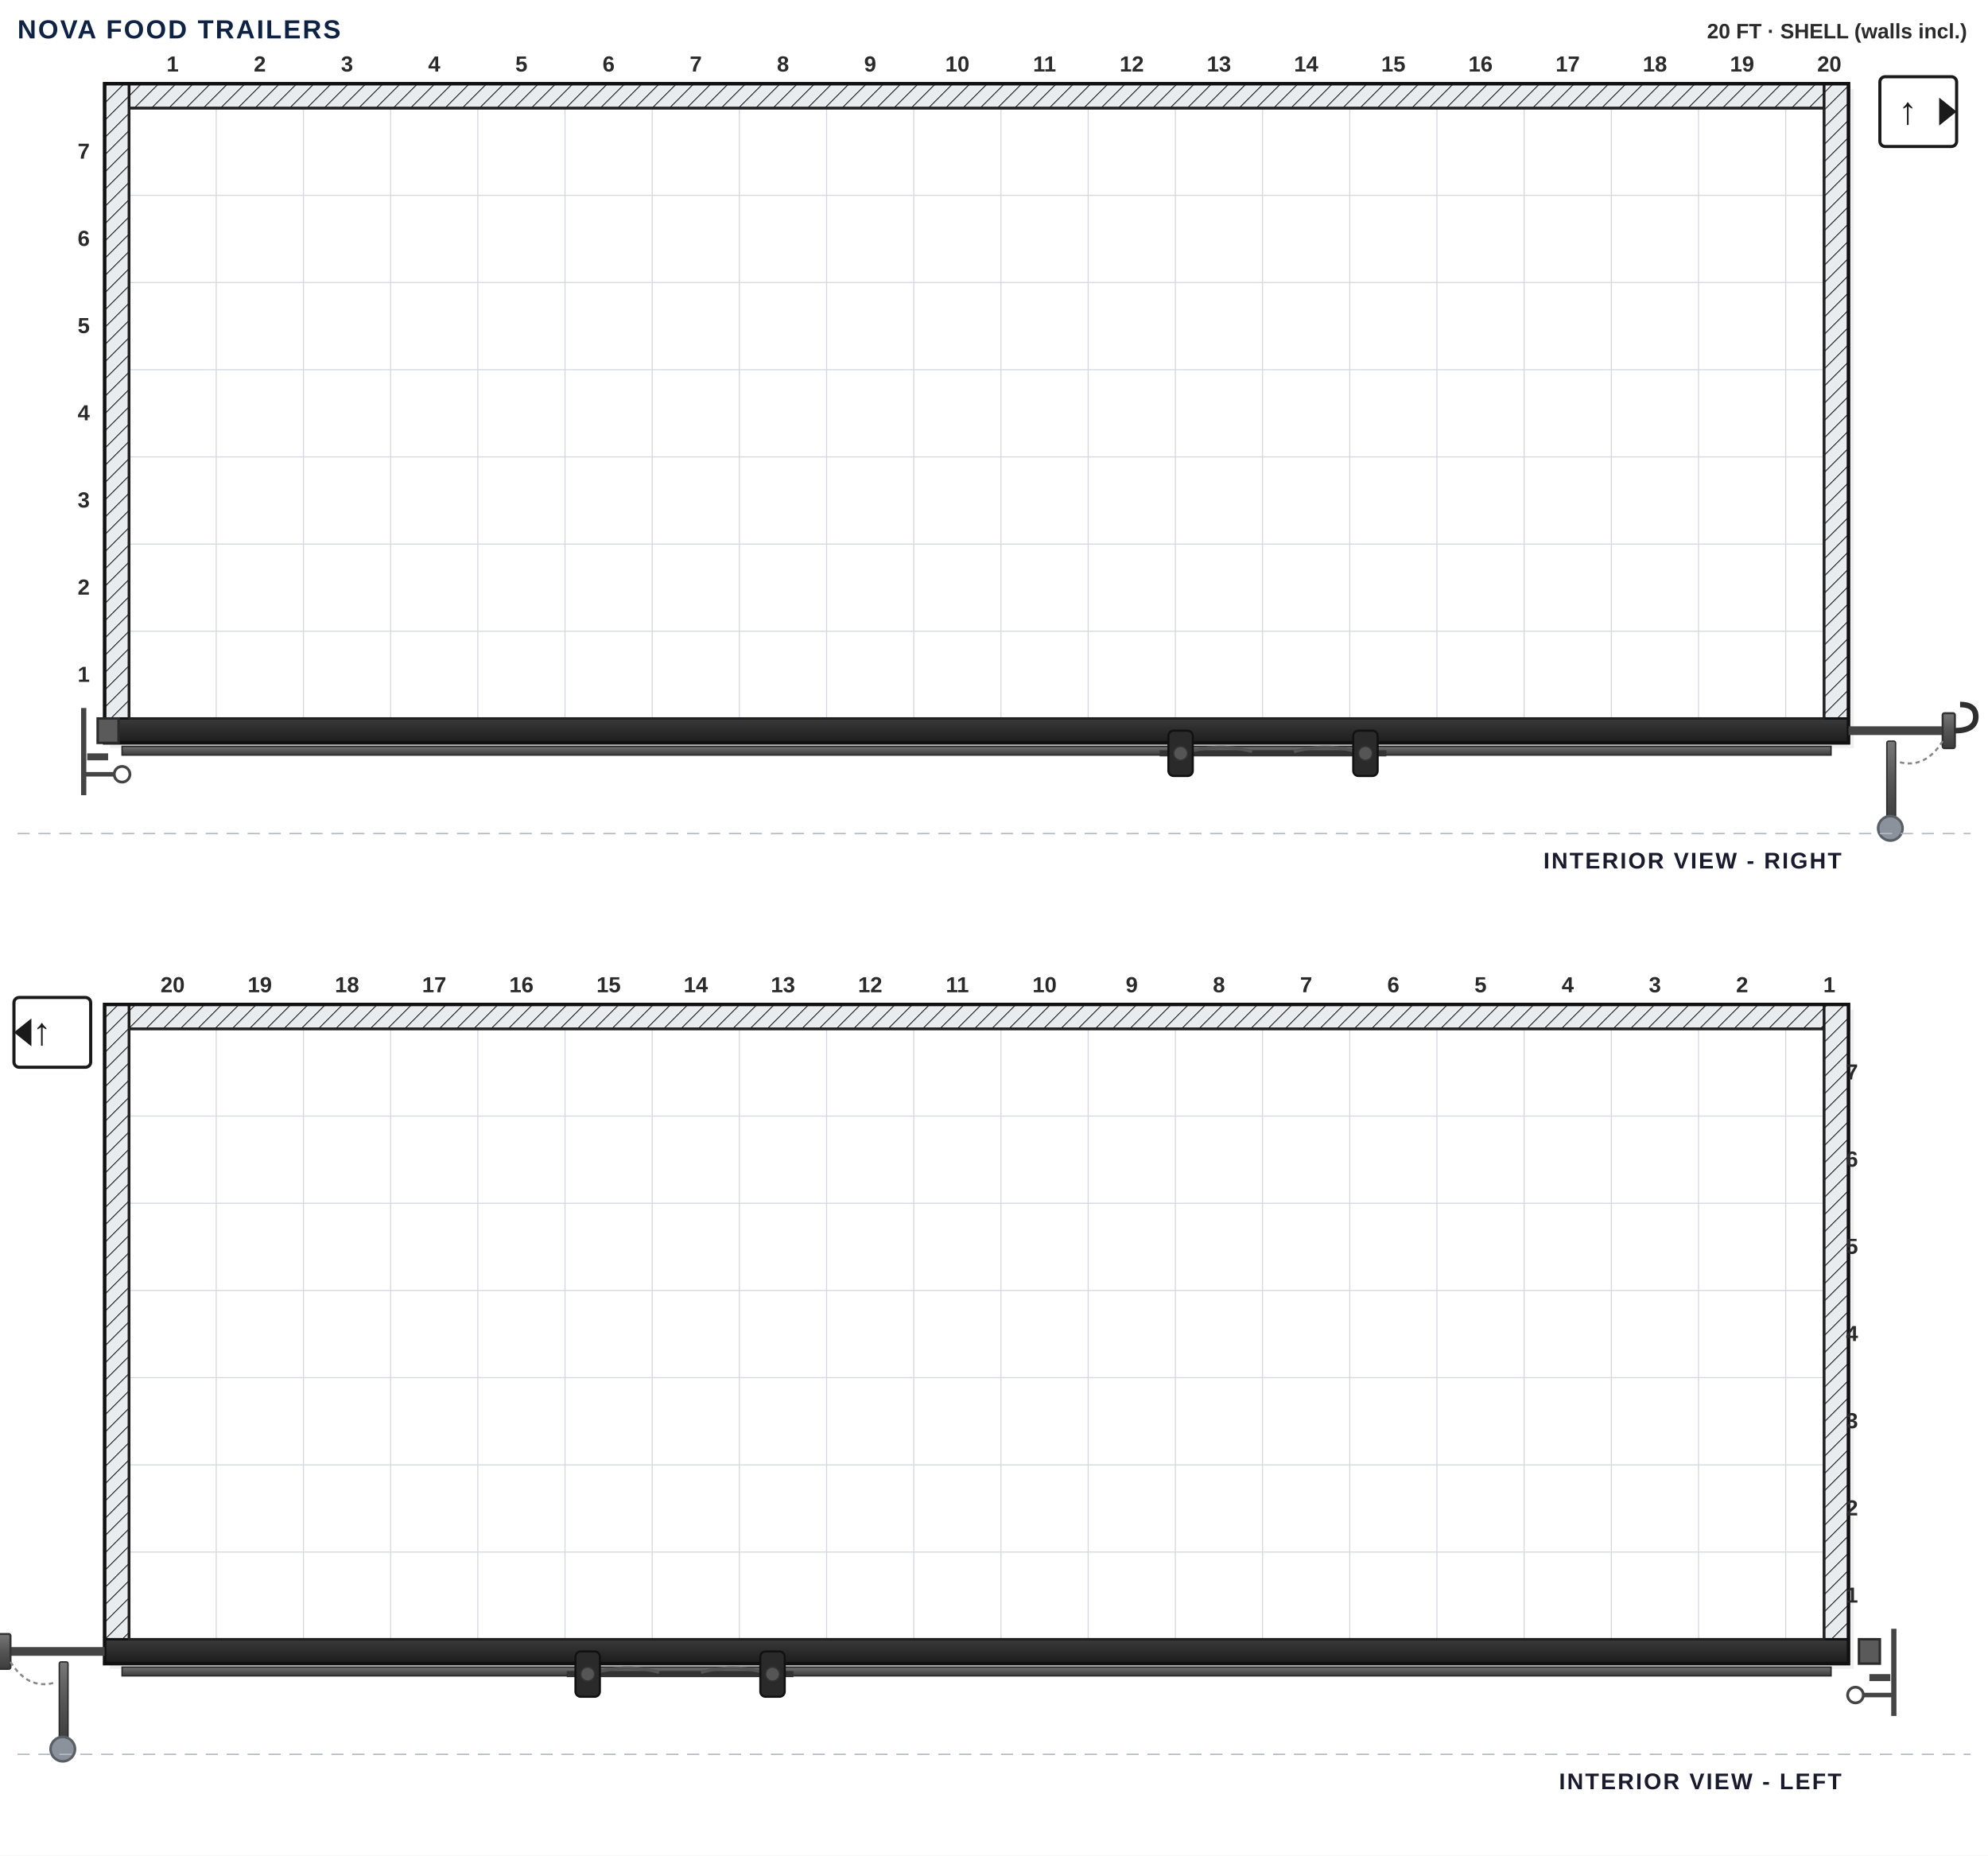
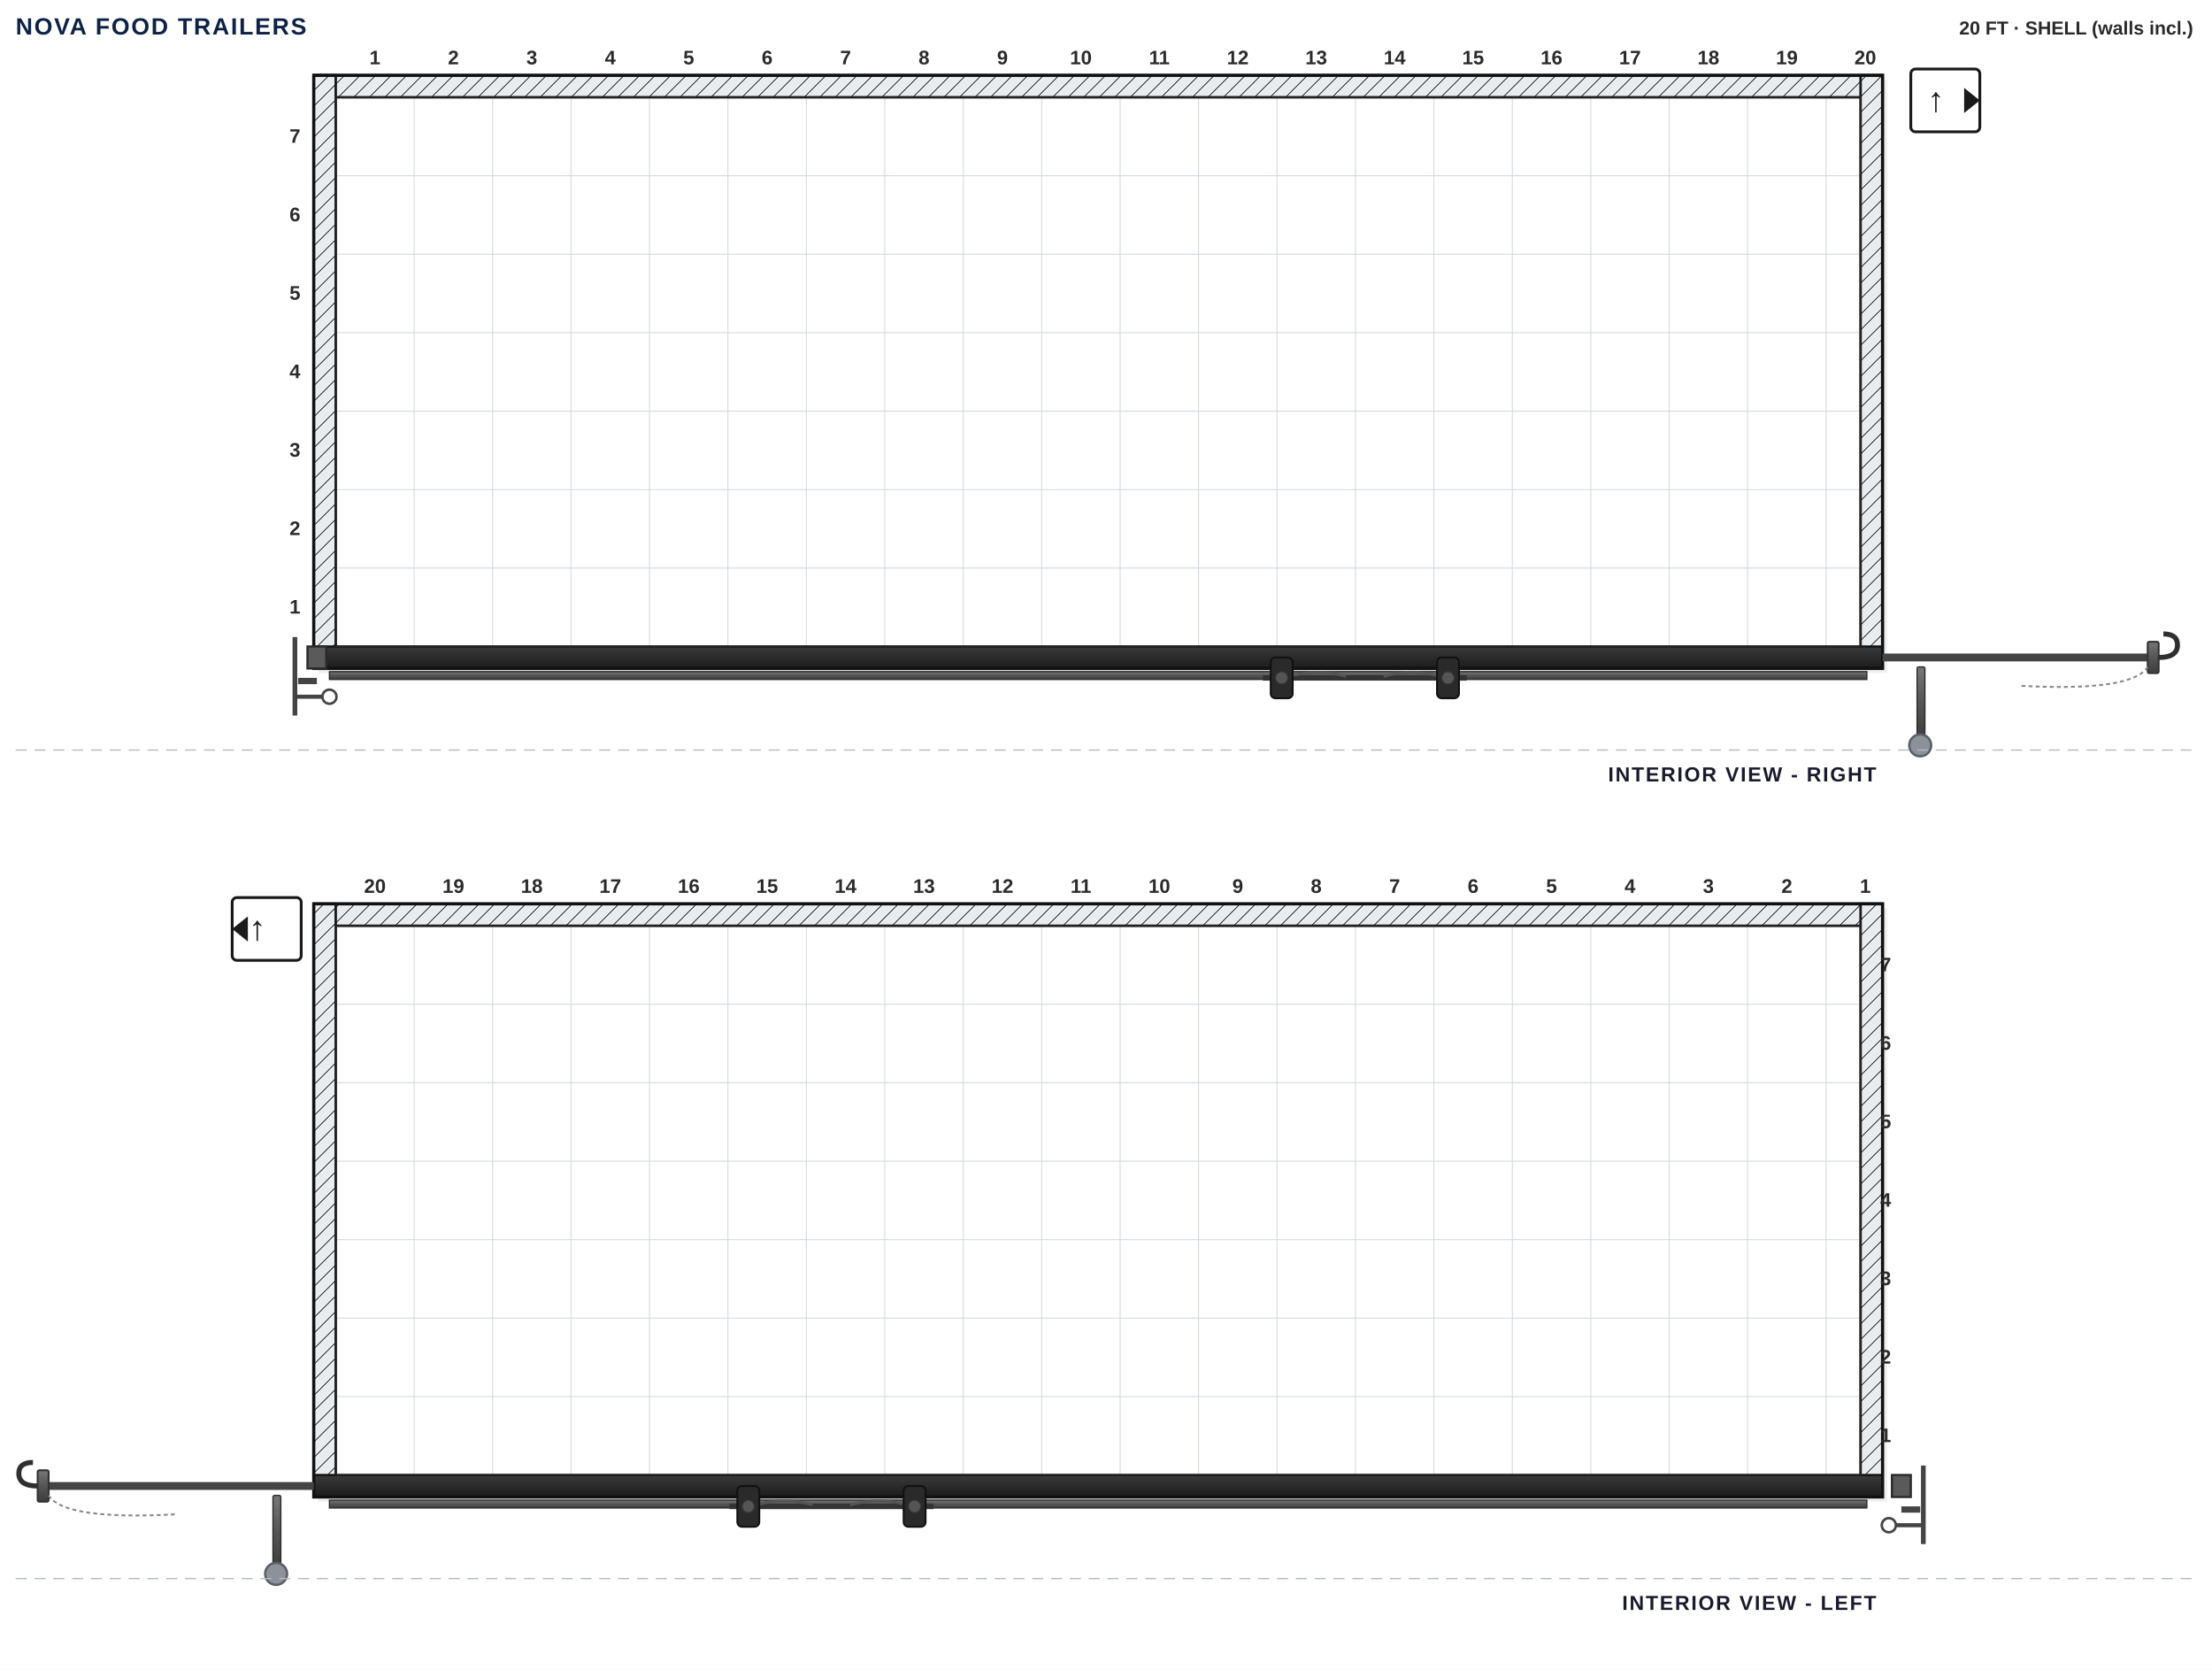
- <svg xmlns="http://www.w3.org/2000/svg" viewBox="0 0 1140 1064" width="1140" height="1064" font-family="Arial, Helvetica, sans-serif">
+ <svg xmlns="http://www.w3.org/2000/svg" viewBox="0 0 1410 1064" width="1410" height="1064" font-family="Arial, Helvetica, sans-serif">
  <defs>
    <pattern id="wall" width="7" height="7" patternUnits="userSpaceOnUse" patternTransform="rotate(45)">
      <rect width="7" height="7" fill="#e9ecef" />
      <line x1="0" y1="0" x2="0" y2="7" stroke="#2b2b2b" stroke-width="1.1" />
    </pattern>
    <linearGradient id="floor" x1="0" y1="0" x2="0" y2="1">
      <stop offset="0%" stop-color="#3a3a3a" />
      <stop offset="100%" stop-color="#1c1c1c" />
    </linearGradient>
    <linearGradient id="metal" x1="0" y1="0" x2="0" y2="1">
      <stop offset="0%" stop-color="#777" />
      <stop offset="50%" stop-color="#555" />
      <stop offset="100%" stop-color="#3d3d3d" />
    </linearGradient>
  </defs>
-   <rect width="1140" height="1064" fill="#ffffff" />
-   <rect x="63" y="51" width="1000" height="378" fill="#000" opacity="0.06" />
-   <rect x="74" y="62" width="972" height="350" fill="#ffffff" />
+   <rect width="1410" height="1064" fill="#ffffff" />
+   <rect x="203" y="51" width="1000" height="378" fill="#000" opacity="0.06" />
+   <rect x="214" y="62" width="972" height="350" fill="#ffffff" />
  <g stroke="#d3d8df" stroke-width="0.6">
-     <line x1="124" y1="62" x2="124" y2="412" />
-     <line x1="174" y1="62" x2="174" y2="412" />
-     <line x1="224" y1="62" x2="224" y2="412" />
-     <line x1="274" y1="62" x2="274" y2="412" />
-     <line x1="324" y1="62" x2="324" y2="412" />
-     <line x1="374" y1="62" x2="374" y2="412" />
-     <line x1="424" y1="62" x2="424" y2="412" />
-     <line x1="474" y1="62" x2="474" y2="412" />
-     <line x1="524" y1="62" x2="524" y2="412" />
-     <line x1="574" y1="62" x2="574" y2="412" />
-     <line x1="624" y1="62" x2="624" y2="412" />
-     <line x1="674" y1="62" x2="674" y2="412" />
-     <line x1="724" y1="62" x2="724" y2="412" />
-     <line x1="774" y1="62" x2="774" y2="412" />
-     <line x1="824" y1="62" x2="824" y2="412" />
-     <line x1="874" y1="62" x2="874" y2="412" />
-     <line x1="924" y1="62" x2="924" y2="412" />
-     <line x1="974" y1="62" x2="974" y2="412" />
-     <line x1="1024" y1="62" x2="1024" y2="412" />
-     <line x1="74" y1="112" x2="1046" y2="112" />
-     <line x1="74" y1="162" x2="1046" y2="162" />
-     <line x1="74" y1="212" x2="1046" y2="212" />
-     <line x1="74" y1="262" x2="1046" y2="262" />
-     <line x1="74" y1="312" x2="1046" y2="312" />
-     <line x1="74" y1="362" x2="1046" y2="362" />
+     <line x1="264" y1="62" x2="264" y2="412" />
+     <line x1="314" y1="62" x2="314" y2="412" />
+     <line x1="364" y1="62" x2="364" y2="412" />
+     <line x1="414" y1="62" x2="414" y2="412" />
+     <line x1="464" y1="62" x2="464" y2="412" />
+     <line x1="514" y1="62" x2="514" y2="412" />
+     <line x1="564" y1="62" x2="564" y2="412" />
+     <line x1="614" y1="62" x2="614" y2="412" />
+     <line x1="664" y1="62" x2="664" y2="412" />
+     <line x1="714" y1="62" x2="714" y2="412" />
+     <line x1="764" y1="62" x2="764" y2="412" />
+     <line x1="814" y1="62" x2="814" y2="412" />
+     <line x1="864" y1="62" x2="864" y2="412" />
+     <line x1="914" y1="62" x2="914" y2="412" />
+     <line x1="964" y1="62" x2="964" y2="412" />
+     <line x1="1014" y1="62" x2="1014" y2="412" />
+     <line x1="1064" y1="62" x2="1064" y2="412" />
+     <line x1="1114" y1="62" x2="1114" y2="412" />
+     <line x1="1164" y1="62" x2="1164" y2="412" />
+     <line x1="214" y1="112" x2="1186" y2="112" />
+     <line x1="214" y1="162" x2="1186" y2="162" />
+     <line x1="214" y1="212" x2="1186" y2="212" />
+     <line x1="214" y1="262" x2="1186" y2="262" />
+     <line x1="214" y1="312" x2="1186" y2="312" />
+     <line x1="214" y1="362" x2="1186" y2="362" />
  </g>
-   <rect x="60" y="48" width="1000" height="14" fill="url(#wall)" stroke="#1a1a1a" stroke-width="1.6" />
-   <rect x="60" y="48" width="14" height="378" fill="url(#wall)" stroke="#1a1a1a" stroke-width="1.6" />
-   <rect x="1046" y="48" width="14" height="378" fill="url(#wall)" stroke="#1a1a1a" stroke-width="1.6" />
-   <rect x="60" y="412" width="1000" height="14" fill="url(#floor)" stroke="#111" stroke-width="1.4" />
-   <rect x="60" y="48" width="1000" height="378" fill="none" stroke="#111" stroke-width="2" />
-   <rect x="74" y="62" width="972" height="350" fill="none" stroke="#222" stroke-width="1.1" />
-   <text x="99.0" y="41" text-anchor="middle" font-size="12.5" font-weight="600" fill="#2a2a2a">1</text>
-   <text x="149.0" y="41" text-anchor="middle" font-size="12.5" font-weight="600" fill="#2a2a2a">2</text>
-   <text x="199.0" y="41" text-anchor="middle" font-size="12.5" font-weight="600" fill="#2a2a2a">3</text>
-   <text x="249.0" y="41" text-anchor="middle" font-size="12.5" font-weight="600" fill="#2a2a2a">4</text>
-   <text x="299.0" y="41" text-anchor="middle" font-size="12.5" font-weight="600" fill="#2a2a2a">5</text>
-   <text x="349.0" y="41" text-anchor="middle" font-size="12.5" font-weight="600" fill="#2a2a2a">6</text>
-   <text x="399.0" y="41" text-anchor="middle" font-size="12.5" font-weight="600" fill="#2a2a2a">7</text>
-   <text x="449.0" y="41" text-anchor="middle" font-size="12.5" font-weight="600" fill="#2a2a2a">8</text>
-   <text x="499.0" y="41" text-anchor="middle" font-size="12.5" font-weight="600" fill="#2a2a2a">9</text>
-   <text x="549.0" y="41" text-anchor="middle" font-size="12.5" font-weight="600" fill="#2a2a2a">10</text>
-   <text x="599.0" y="41" text-anchor="middle" font-size="12.5" font-weight="600" fill="#2a2a2a">11</text>
-   <text x="649.0" y="41" text-anchor="middle" font-size="12.5" font-weight="600" fill="#2a2a2a">12</text>
-   <text x="699.0" y="41" text-anchor="middle" font-size="12.5" font-weight="600" fill="#2a2a2a">13</text>
-   <text x="749.0" y="41" text-anchor="middle" font-size="12.5" font-weight="600" fill="#2a2a2a">14</text>
-   <text x="799.0" y="41" text-anchor="middle" font-size="12.5" font-weight="600" fill="#2a2a2a">15</text>
-   <text x="849.0" y="41" text-anchor="middle" font-size="12.5" font-weight="600" fill="#2a2a2a">16</text>
-   <text x="899.0" y="41" text-anchor="middle" font-size="12.5" font-weight="600" fill="#2a2a2a">17</text>
-   <text x="949.0" y="41" text-anchor="middle" font-size="12.5" font-weight="600" fill="#2a2a2a">18</text>
-   <text x="999.0" y="41" text-anchor="middle" font-size="12.5" font-weight="600" fill="#2a2a2a">19</text>
-   <text x="1049.0" y="41" text-anchor="middle" font-size="12.5" font-weight="600" fill="#2a2a2a">20</text>
-   <text x="48" y="91.0" text-anchor="middle" font-size="12.5" font-weight="600" fill="#2a2a2a">7</text>
-   <text x="48" y="141.0" text-anchor="middle" font-size="12.5" font-weight="600" fill="#2a2a2a">6</text>
-   <text x="48" y="191.0" text-anchor="middle" font-size="12.5" font-weight="600" fill="#2a2a2a">5</text>
-   <text x="48" y="241.0" text-anchor="middle" font-size="12.5" font-weight="600" fill="#2a2a2a">4</text>
-   <text x="48" y="291.0" text-anchor="middle" font-size="12.5" font-weight="600" fill="#2a2a2a">3</text>
-   <text x="48" y="341.0" text-anchor="middle" font-size="12.5" font-weight="600" fill="#2a2a2a">2</text>
-   <text x="48" y="391.0" text-anchor="middle" font-size="12.5" font-weight="600" fill="#2a2a2a">1</text>
-   <rect x="56" y="412" width="12" height="14" fill="#5a5a5a" stroke="#2a2a2a" stroke-width="1.4" />
-   <line x1="48" y1="406" x2="48" y2="456" stroke="#444" stroke-width="3" />
-   <line x1="48" y1="444" x2="66" y2="444" stroke="#444" stroke-width="2.6" />
-   <line x1="50" y1="434" x2="62" y2="434" stroke="#444" stroke-width="4" />
-   <circle cx="70" cy="444" r="4.5" fill="none" stroke="#444" stroke-width="1.6" />
-   <rect x="70" y="428" width="980" height="5" fill="url(#metal)" stroke="#2a2a2a" stroke-width="0.8" />
-   <line x1="665" y1="432" x2="795" y2="432" stroke="#333" stroke-width="3.5" />
-   <path d="M682,431 Q700,426 718,431" fill="none" stroke="#555" stroke-width="1.8" />
-   <path d="M742,431 Q760,426 778,431" fill="none" stroke="#555" stroke-width="1.8" />
-   <rect x="670" y="419" width="14" height="26" rx="3" fill="#2a2a2a" stroke="#111" stroke-width="1.2" />
-   <circle cx="677" cy="432" r="4" fill="#555" stroke="#333" stroke-width="0.8" />
-   <rect x="776" y="419" width="14" height="26" rx="3" fill="#2a2a2a" stroke="#111" stroke-width="1.2" />
-   <circle cx="783" cy="432" r="4" fill="#555" stroke="#333" stroke-width="0.8" />
-   <line x1="1060" y1="419" x2="1120" y2="419" stroke="#444" stroke-width="5" />
-   <rect x="1114" y="409" width="7" height="20" rx="1" fill="url(#metal)" stroke="#333" stroke-width="1.2" />
-   <path d="M1121,419 q12,0 12,-8 q0,-7 -9,-7" fill="none" stroke="#2f2f2f" stroke-width="3.2" />
-   <path d="M1114,425 q-10,16 -25,12" fill="none" stroke="#888" stroke-width="1.2" stroke-dasharray="2.5,2" />
-   <rect x="1082" y="425" width="5" height="46" rx="1" fill="url(#metal)" stroke="#2a2a2a" stroke-width="0.8" />
-   <circle cx="1084" cy="475" r="7" fill="#8c929b" stroke="#5a5f66" stroke-width="1.5" />
-   <line x1="10" y1="478" x2="1130" y2="478" stroke="#b4bac1" stroke-width="0.8" stroke-dasharray="7,5" />
-   <text x="1056" y="498" text-anchor="end" font-size="13" font-weight="700" fill="#1a1a2e" letter-spacing="1">INTERIOR VIEW - RIGHT</text>
-   <rect x="1078" y="44" width="44" height="40" rx="3" fill="#fff" stroke="#1a1a1a" stroke-width="1.8" />
-   <text x="1094" y="71" text-anchor="middle" font-size="22" fill="#1a1a1a">↑</text>
-   <polygon points="1112,56 1122,64 1112,72" fill="#1a1a1a" />
-   <rect x="63" y="579" width="1000" height="378" fill="#000" opacity="0.06" />
-   <rect x="74" y="590" width="972" height="350" fill="#ffffff" />
+   <rect x="200" y="48" width="1000" height="14" fill="url(#wall)" stroke="#1a1a1a" stroke-width="1.6" />
+   <rect x="200" y="48" width="14" height="378" fill="url(#wall)" stroke="#1a1a1a" stroke-width="1.6" />
+   <rect x="1186" y="48" width="14" height="378" fill="url(#wall)" stroke="#1a1a1a" stroke-width="1.6" />
+   <rect x="200" y="412" width="1000" height="14" fill="url(#floor)" stroke="#111" stroke-width="1.4" />
+   <rect x="200" y="48" width="1000" height="378" fill="none" stroke="#111" stroke-width="2" />
+   <rect x="214" y="62" width="972" height="350" fill="none" stroke="#222" stroke-width="1.1" />
+   <text x="239.0" y="41" text-anchor="middle" font-size="12.5" font-weight="600" fill="#2a2a2a">1</text>
+   <text x="289.0" y="41" text-anchor="middle" font-size="12.5" font-weight="600" fill="#2a2a2a">2</text>
+   <text x="339.0" y="41" text-anchor="middle" font-size="12.5" font-weight="600" fill="#2a2a2a">3</text>
+   <text x="389.0" y="41" text-anchor="middle" font-size="12.5" font-weight="600" fill="#2a2a2a">4</text>
+   <text x="439.0" y="41" text-anchor="middle" font-size="12.5" font-weight="600" fill="#2a2a2a">5</text>
+   <text x="489.0" y="41" text-anchor="middle" font-size="12.5" font-weight="600" fill="#2a2a2a">6</text>
+   <text x="539.0" y="41" text-anchor="middle" font-size="12.5" font-weight="600" fill="#2a2a2a">7</text>
+   <text x="589.0" y="41" text-anchor="middle" font-size="12.5" font-weight="600" fill="#2a2a2a">8</text>
+   <text x="639.0" y="41" text-anchor="middle" font-size="12.5" font-weight="600" fill="#2a2a2a">9</text>
+   <text x="689.0" y="41" text-anchor="middle" font-size="12.5" font-weight="600" fill="#2a2a2a">10</text>
+   <text x="739.0" y="41" text-anchor="middle" font-size="12.5" font-weight="600" fill="#2a2a2a">11</text>
+   <text x="789.0" y="41" text-anchor="middle" font-size="12.5" font-weight="600" fill="#2a2a2a">12</text>
+   <text x="839.0" y="41" text-anchor="middle" font-size="12.5" font-weight="600" fill="#2a2a2a">13</text>
+   <text x="889.0" y="41" text-anchor="middle" font-size="12.5" font-weight="600" fill="#2a2a2a">14</text>
+   <text x="939.0" y="41" text-anchor="middle" font-size="12.5" font-weight="600" fill="#2a2a2a">15</text>
+   <text x="989.0" y="41" text-anchor="middle" font-size="12.5" font-weight="600" fill="#2a2a2a">16</text>
+   <text x="1039.0" y="41" text-anchor="middle" font-size="12.5" font-weight="600" fill="#2a2a2a">17</text>
+   <text x="1089.0" y="41" text-anchor="middle" font-size="12.5" font-weight="600" fill="#2a2a2a">18</text>
+   <text x="1139.0" y="41" text-anchor="middle" font-size="12.5" font-weight="600" fill="#2a2a2a">19</text>
+   <text x="1189.0" y="41" text-anchor="middle" font-size="12.5" font-weight="600" fill="#2a2a2a">20</text>
+   <text x="188" y="91.0" text-anchor="middle" font-size="12.5" font-weight="600" fill="#2a2a2a">7</text>
+   <text x="188" y="141.0" text-anchor="middle" font-size="12.5" font-weight="600" fill="#2a2a2a">6</text>
+   <text x="188" y="191.0" text-anchor="middle" font-size="12.5" font-weight="600" fill="#2a2a2a">5</text>
+   <text x="188" y="241.0" text-anchor="middle" font-size="12.5" font-weight="600" fill="#2a2a2a">4</text>
+   <text x="188" y="291.0" text-anchor="middle" font-size="12.5" font-weight="600" fill="#2a2a2a">3</text>
+   <text x="188" y="341.0" text-anchor="middle" font-size="12.5" font-weight="600" fill="#2a2a2a">2</text>
+   <text x="188" y="391.0" text-anchor="middle" font-size="12.5" font-weight="600" fill="#2a2a2a">1</text>
+   <rect x="196" y="412" width="12" height="14" fill="#5a5a5a" stroke="#2a2a2a" stroke-width="1.4" />
+   <line x1="188" y1="406" x2="188" y2="456" stroke="#444" stroke-width="3" />
+   <line x1="188" y1="444" x2="206" y2="444" stroke="#444" stroke-width="2.6" />
+   <line x1="190" y1="434" x2="202" y2="434" stroke="#444" stroke-width="4" />
+   <circle cx="210" cy="444" r="4.5" fill="none" stroke="#444" stroke-width="1.6" />
+   <rect x="210" y="428" width="980" height="5" fill="url(#metal)" stroke="#2a2a2a" stroke-width="0.8" />
+   <line x1="805" y1="432" x2="935" y2="432" stroke="#333" stroke-width="3.5" />
+   <path d="M822,431 Q840,426 858,431" fill="none" stroke="#555" stroke-width="1.8" />
+   <path d="M882,431 Q900,426 918,431" fill="none" stroke="#555" stroke-width="1.8" />
+   <rect x="810" y="419" width="14" height="26" rx="3" fill="#2a2a2a" stroke="#111" stroke-width="1.2" />
+   <circle cx="817" cy="432" r="4" fill="#555" stroke="#333" stroke-width="0.8" />
+   <rect x="916" y="419" width="14" height="26" rx="3" fill="#2a2a2a" stroke="#111" stroke-width="1.2" />
+   <circle cx="923" cy="432" r="4" fill="#555" stroke="#333" stroke-width="0.8" />
+   <line x1="1200" y1="419" x2="1375" y2="419" stroke="#444" stroke-width="5" />
+   <rect x="1369" y="409" width="7" height="20" rx="1" fill="url(#metal)" stroke="#333" stroke-width="1.2" />
+   <path d="M1376,419 q12,0 12,-8 q0,-7 -9,-7" fill="none" stroke="#2f2f2f" stroke-width="3.2" />
+   <path d="M1369,425 q-10,16 -82,12" fill="none" stroke="#888" stroke-width="1.2" stroke-dasharray="2.5,2" />
+   <rect x="1222" y="425" width="5" height="46" rx="1" fill="url(#metal)" stroke="#2a2a2a" stroke-width="0.8" />
+   <circle cx="1224" cy="475" r="7" fill="#8c929b" stroke="#5a5f66" stroke-width="1.5" />
+   <line x1="10" y1="478" x2="1400" y2="478" stroke="#b4bac1" stroke-width="0.8" stroke-dasharray="7,5" />
+   <text x="1196" y="498" text-anchor="end" font-size="13" font-weight="700" fill="#1a1a2e" letter-spacing="1">INTERIOR VIEW - RIGHT</text>
+   <rect x="1218" y="44" width="44" height="40" rx="3" fill="#fff" stroke="#1a1a1a" stroke-width="1.8" />
+   <text x="1234" y="71" text-anchor="middle" font-size="22" fill="#1a1a1a">↑</text>
+   <polygon points="1252,56 1262,64 1252,72" fill="#1a1a1a" />
+   <rect x="203" y="579" width="1000" height="378" fill="#000" opacity="0.06" />
+   <rect x="214" y="590" width="972" height="350" fill="#ffffff" />
  <g stroke="#d3d8df" stroke-width="0.6">
-     <line x1="124" y1="590" x2="124" y2="940" />
-     <line x1="174" y1="590" x2="174" y2="940" />
-     <line x1="224" y1="590" x2="224" y2="940" />
-     <line x1="274" y1="590" x2="274" y2="940" />
-     <line x1="324" y1="590" x2="324" y2="940" />
-     <line x1="374" y1="590" x2="374" y2="940" />
-     <line x1="424" y1="590" x2="424" y2="940" />
-     <line x1="474" y1="590" x2="474" y2="940" />
-     <line x1="524" y1="590" x2="524" y2="940" />
-     <line x1="574" y1="590" x2="574" y2="940" />
-     <line x1="624" y1="590" x2="624" y2="940" />
-     <line x1="674" y1="590" x2="674" y2="940" />
-     <line x1="724" y1="590" x2="724" y2="940" />
-     <line x1="774" y1="590" x2="774" y2="940" />
-     <line x1="824" y1="590" x2="824" y2="940" />
-     <line x1="874" y1="590" x2="874" y2="940" />
-     <line x1="924" y1="590" x2="924" y2="940" />
-     <line x1="974" y1="590" x2="974" y2="940" />
-     <line x1="1024" y1="590" x2="1024" y2="940" />
-     <line x1="74" y1="640" x2="1046" y2="640" />
-     <line x1="74" y1="690" x2="1046" y2="690" />
-     <line x1="74" y1="740" x2="1046" y2="740" />
-     <line x1="74" y1="790" x2="1046" y2="790" />
-     <line x1="74" y1="840" x2="1046" y2="840" />
-     <line x1="74" y1="890" x2="1046" y2="890" />
+     <line x1="264" y1="590" x2="264" y2="940" />
+     <line x1="314" y1="590" x2="314" y2="940" />
+     <line x1="364" y1="590" x2="364" y2="940" />
+     <line x1="414" y1="590" x2="414" y2="940" />
+     <line x1="464" y1="590" x2="464" y2="940" />
+     <line x1="514" y1="590" x2="514" y2="940" />
+     <line x1="564" y1="590" x2="564" y2="940" />
+     <line x1="614" y1="590" x2="614" y2="940" />
+     <line x1="664" y1="590" x2="664" y2="940" />
+     <line x1="714" y1="590" x2="714" y2="940" />
+     <line x1="764" y1="590" x2="764" y2="940" />
+     <line x1="814" y1="590" x2="814" y2="940" />
+     <line x1="864" y1="590" x2="864" y2="940" />
+     <line x1="914" y1="590" x2="914" y2="940" />
+     <line x1="964" y1="590" x2="964" y2="940" />
+     <line x1="1014" y1="590" x2="1014" y2="940" />
+     <line x1="1064" y1="590" x2="1064" y2="940" />
+     <line x1="1114" y1="590" x2="1114" y2="940" />
+     <line x1="1164" y1="590" x2="1164" y2="940" />
+     <line x1="214" y1="640" x2="1186" y2="640" />
+     <line x1="214" y1="690" x2="1186" y2="690" />
+     <line x1="214" y1="740" x2="1186" y2="740" />
+     <line x1="214" y1="790" x2="1186" y2="790" />
+     <line x1="214" y1="840" x2="1186" y2="840" />
+     <line x1="214" y1="890" x2="1186" y2="890" />
  </g>
-   <rect x="60" y="576" width="1000" height="14" fill="url(#wall)" stroke="#1a1a1a" stroke-width="1.6" />
-   <rect x="60" y="576" width="14" height="378" fill="url(#wall)" stroke="#1a1a1a" stroke-width="1.6" />
-   <rect x="1046" y="576" width="14" height="378" fill="url(#wall)" stroke="#1a1a1a" stroke-width="1.6" />
-   <rect x="60" y="940" width="1000" height="14" fill="url(#floor)" stroke="#111" stroke-width="1.4" />
-   <rect x="60" y="576" width="1000" height="378" fill="none" stroke="#111" stroke-width="2" />
-   <rect x="74" y="590" width="972" height="350" fill="none" stroke="#222" stroke-width="1.1" />
-   <text x="99.0" y="569" text-anchor="middle" font-size="12.5" font-weight="600" fill="#2a2a2a">20</text>
-   <text x="149.0" y="569" text-anchor="middle" font-size="12.5" font-weight="600" fill="#2a2a2a">19</text>
-   <text x="199.0" y="569" text-anchor="middle" font-size="12.5" font-weight="600" fill="#2a2a2a">18</text>
-   <text x="249.0" y="569" text-anchor="middle" font-size="12.5" font-weight="600" fill="#2a2a2a">17</text>
-   <text x="299.0" y="569" text-anchor="middle" font-size="12.5" font-weight="600" fill="#2a2a2a">16</text>
-   <text x="349.0" y="569" text-anchor="middle" font-size="12.5" font-weight="600" fill="#2a2a2a">15</text>
-   <text x="399.0" y="569" text-anchor="middle" font-size="12.5" font-weight="600" fill="#2a2a2a">14</text>
-   <text x="449.0" y="569" text-anchor="middle" font-size="12.5" font-weight="600" fill="#2a2a2a">13</text>
-   <text x="499.0" y="569" text-anchor="middle" font-size="12.5" font-weight="600" fill="#2a2a2a">12</text>
-   <text x="549.0" y="569" text-anchor="middle" font-size="12.5" font-weight="600" fill="#2a2a2a">11</text>
-   <text x="599.0" y="569" text-anchor="middle" font-size="12.5" font-weight="600" fill="#2a2a2a">10</text>
-   <text x="649.0" y="569" text-anchor="middle" font-size="12.5" font-weight="600" fill="#2a2a2a">9</text>
-   <text x="699.0" y="569" text-anchor="middle" font-size="12.5" font-weight="600" fill="#2a2a2a">8</text>
-   <text x="749.0" y="569" text-anchor="middle" font-size="12.5" font-weight="600" fill="#2a2a2a">7</text>
-   <text x="799.0" y="569" text-anchor="middle" font-size="12.5" font-weight="600" fill="#2a2a2a">6</text>
-   <text x="849.0" y="569" text-anchor="middle" font-size="12.5" font-weight="600" fill="#2a2a2a">5</text>
-   <text x="899.0" y="569" text-anchor="middle" font-size="12.5" font-weight="600" fill="#2a2a2a">4</text>
-   <text x="949.0" y="569" text-anchor="middle" font-size="12.5" font-weight="600" fill="#2a2a2a">3</text>
-   <text x="999.0" y="569" text-anchor="middle" font-size="12.5" font-weight="600" fill="#2a2a2a">2</text>
-   <text x="1049.0" y="569" text-anchor="middle" font-size="12.5" font-weight="600" fill="#2a2a2a">1</text>
-   <text x="1062" y="619.0" text-anchor="middle" font-size="12.5" font-weight="600" fill="#2a2a2a">7</text>
-   <text x="1062" y="669.0" text-anchor="middle" font-size="12.5" font-weight="600" fill="#2a2a2a">6</text>
-   <text x="1062" y="719.0" text-anchor="middle" font-size="12.5" font-weight="600" fill="#2a2a2a">5</text>
-   <text x="1062" y="769.0" text-anchor="middle" font-size="12.5" font-weight="600" fill="#2a2a2a">4</text>
-   <text x="1062" y="819.0" text-anchor="middle" font-size="12.5" font-weight="600" fill="#2a2a2a">3</text>
-   <text x="1062" y="869.0" text-anchor="middle" font-size="12.5" font-weight="600" fill="#2a2a2a">2</text>
-   <text x="1062" y="919.0" text-anchor="middle" font-size="12.5" font-weight="600" fill="#2a2a2a">1</text>
-   <rect x="1066" y="940" width="12" height="14" fill="#5a5a5a" stroke="#2a2a2a" stroke-width="1.4" />
-   <line x1="1086" y1="934" x2="1086" y2="984" stroke="#444" stroke-width="3" />
-   <line x1="1068" y1="972" x2="1086" y2="972" stroke="#444" stroke-width="2.6" />
-   <line x1="1072" y1="962" x2="1084" y2="962" stroke="#444" stroke-width="4" />
-   <circle cx="1064" cy="972" r="4.5" fill="none" stroke="#444" stroke-width="1.6" />
-   <rect x="70" y="956" width="980" height="5" fill="url(#metal)" stroke="#2a2a2a" stroke-width="0.8" />
-   <line x1="325" y1="960" x2="455" y2="960" stroke="#333" stroke-width="3.5" />
-   <path d="M342,959 Q360,954 378,959" fill="none" stroke="#555" stroke-width="1.8" />
-   <path d="M402,959 Q420,954 438,959" fill="none" stroke="#555" stroke-width="1.8" />
-   <rect x="330" y="947" width="14" height="26" rx="3" fill="#2a2a2a" stroke="#111" stroke-width="1.2" />
-   <circle cx="337" cy="960" r="4" fill="#555" stroke="#333" stroke-width="0.8" />
-   <rect x="436" y="947" width="14" height="26" rx="3" fill="#2a2a2a" stroke="#111" stroke-width="1.2" />
-   <circle cx="443" cy="960" r="4" fill="#555" stroke="#333" stroke-width="0.8" />
-   <line x1="0" y1="947" x2="60" y2="947" stroke="#444" stroke-width="5" />
-   <rect x="-1" y="937" width="7" height="20" rx="1" fill="url(#metal)" stroke="#333" stroke-width="1.2" />
-   <path d="M-1,947 q-12,0 -12,-8 q0,-7 9,-7" fill="none" stroke="#2f2f2f" stroke-width="3.2" />
-   <path d="M6,953 q10,16 25,12" fill="none" stroke="#888" stroke-width="1.2" stroke-dasharray="2.5,2" />
-   <rect x="34" y="953" width="5" height="46" rx="1" fill="url(#metal)" stroke="#2a2a2a" stroke-width="0.8" />
-   <circle cx="36" cy="1003" r="7" fill="#8c929b" stroke="#5a5f66" stroke-width="1.5" />
-   <line x1="10" y1="1006" x2="1130" y2="1006" stroke="#b4bac1" stroke-width="0.8" stroke-dasharray="7,5" />
-   <text x="1056" y="1026" text-anchor="end" font-size="13" font-weight="700" fill="#1a1a2e" letter-spacing="1">INTERIOR VIEW - LEFT</text>
-   <rect x="8" y="572" width="44" height="40" rx="3" fill="#fff" stroke="#1a1a1a" stroke-width="1.8" />
-   <text x="24" y="599" text-anchor="middle" font-size="22" fill="#1a1a1a">↑</text>
-   <polygon points="18,584 8,592 18,600" fill="#1a1a1a" />
+   <rect x="200" y="576" width="1000" height="14" fill="url(#wall)" stroke="#1a1a1a" stroke-width="1.6" />
+   <rect x="200" y="576" width="14" height="378" fill="url(#wall)" stroke="#1a1a1a" stroke-width="1.6" />
+   <rect x="1186" y="576" width="14" height="378" fill="url(#wall)" stroke="#1a1a1a" stroke-width="1.6" />
+   <rect x="200" y="940" width="1000" height="14" fill="url(#floor)" stroke="#111" stroke-width="1.4" />
+   <rect x="200" y="576" width="1000" height="378" fill="none" stroke="#111" stroke-width="2" />
+   <rect x="214" y="590" width="972" height="350" fill="none" stroke="#222" stroke-width="1.1" />
+   <text x="239.0" y="569" text-anchor="middle" font-size="12.5" font-weight="600" fill="#2a2a2a">20</text>
+   <text x="289.0" y="569" text-anchor="middle" font-size="12.5" font-weight="600" fill="#2a2a2a">19</text>
+   <text x="339.0" y="569" text-anchor="middle" font-size="12.5" font-weight="600" fill="#2a2a2a">18</text>
+   <text x="389.0" y="569" text-anchor="middle" font-size="12.5" font-weight="600" fill="#2a2a2a">17</text>
+   <text x="439.0" y="569" text-anchor="middle" font-size="12.5" font-weight="600" fill="#2a2a2a">16</text>
+   <text x="489.0" y="569" text-anchor="middle" font-size="12.5" font-weight="600" fill="#2a2a2a">15</text>
+   <text x="539.0" y="569" text-anchor="middle" font-size="12.5" font-weight="600" fill="#2a2a2a">14</text>
+   <text x="589.0" y="569" text-anchor="middle" font-size="12.5" font-weight="600" fill="#2a2a2a">13</text>
+   <text x="639.0" y="569" text-anchor="middle" font-size="12.5" font-weight="600" fill="#2a2a2a">12</text>
+   <text x="689.0" y="569" text-anchor="middle" font-size="12.5" font-weight="600" fill="#2a2a2a">11</text>
+   <text x="739.0" y="569" text-anchor="middle" font-size="12.5" font-weight="600" fill="#2a2a2a">10</text>
+   <text x="789.0" y="569" text-anchor="middle" font-size="12.5" font-weight="600" fill="#2a2a2a">9</text>
+   <text x="839.0" y="569" text-anchor="middle" font-size="12.5" font-weight="600" fill="#2a2a2a">8</text>
+   <text x="889.0" y="569" text-anchor="middle" font-size="12.5" font-weight="600" fill="#2a2a2a">7</text>
+   <text x="939.0" y="569" text-anchor="middle" font-size="12.5" font-weight="600" fill="#2a2a2a">6</text>
+   <text x="989.0" y="569" text-anchor="middle" font-size="12.5" font-weight="600" fill="#2a2a2a">5</text>
+   <text x="1039.0" y="569" text-anchor="middle" font-size="12.5" font-weight="600" fill="#2a2a2a">4</text>
+   <text x="1089.0" y="569" text-anchor="middle" font-size="12.5" font-weight="600" fill="#2a2a2a">3</text>
+   <text x="1139.0" y="569" text-anchor="middle" font-size="12.5" font-weight="600" fill="#2a2a2a">2</text>
+   <text x="1189.0" y="569" text-anchor="middle" font-size="12.5" font-weight="600" fill="#2a2a2a">1</text>
+   <text x="1202" y="619.0" text-anchor="middle" font-size="12.5" font-weight="600" fill="#2a2a2a">7</text>
+   <text x="1202" y="669.0" text-anchor="middle" font-size="12.5" font-weight="600" fill="#2a2a2a">6</text>
+   <text x="1202" y="719.0" text-anchor="middle" font-size="12.5" font-weight="600" fill="#2a2a2a">5</text>
+   <text x="1202" y="769.0" text-anchor="middle" font-size="12.5" font-weight="600" fill="#2a2a2a">4</text>
+   <text x="1202" y="819.0" text-anchor="middle" font-size="12.5" font-weight="600" fill="#2a2a2a">3</text>
+   <text x="1202" y="869.0" text-anchor="middle" font-size="12.5" font-weight="600" fill="#2a2a2a">2</text>
+   <text x="1202" y="919.0" text-anchor="middle" font-size="12.5" font-weight="600" fill="#2a2a2a">1</text>
+   <rect x="1206" y="940" width="12" height="14" fill="#5a5a5a" stroke="#2a2a2a" stroke-width="1.4" />
+   <line x1="1226" y1="934" x2="1226" y2="984" stroke="#444" stroke-width="3" />
+   <line x1="1208" y1="972" x2="1226" y2="972" stroke="#444" stroke-width="2.6" />
+   <line x1="1212" y1="962" x2="1224" y2="962" stroke="#444" stroke-width="4" />
+   <circle cx="1204" cy="972" r="4.5" fill="none" stroke="#444" stroke-width="1.6" />
+   <rect x="210" y="956" width="980" height="5" fill="url(#metal)" stroke="#2a2a2a" stroke-width="0.8" />
+   <line x1="465" y1="960" x2="595" y2="960" stroke="#333" stroke-width="3.5" />
+   <path d="M482,959 Q500,954 518,959" fill="none" stroke="#555" stroke-width="1.8" />
+   <path d="M542,959 Q560,954 578,959" fill="none" stroke="#555" stroke-width="1.8" />
+   <rect x="470" y="947" width="14" height="26" rx="3" fill="#2a2a2a" stroke="#111" stroke-width="1.2" />
+   <circle cx="477" cy="960" r="4" fill="#555" stroke="#333" stroke-width="0.8" />
+   <rect x="576" y="947" width="14" height="26" rx="3" fill="#2a2a2a" stroke="#111" stroke-width="1.2" />
+   <circle cx="583" cy="960" r="4" fill="#555" stroke="#333" stroke-width="0.8" />
+   <line x1="25" y1="947" x2="200" y2="947" stroke="#444" stroke-width="5" />
+   <rect x="24" y="937" width="7" height="20" rx="1" fill="url(#metal)" stroke="#333" stroke-width="1.2" />
+   <path d="M24,947 q-12,0 -12,-8 q0,-7 9,-7" fill="none" stroke="#2f2f2f" stroke-width="3.2" />
+   <path d="M31,953 q10,16 82,12" fill="none" stroke="#888" stroke-width="1.2" stroke-dasharray="2.5,2" />
+   <rect x="174" y="953" width="5" height="46" rx="1" fill="url(#metal)" stroke="#2a2a2a" stroke-width="0.8" />
+   <circle cx="176" cy="1003" r="7" fill="#8c929b" stroke="#5a5f66" stroke-width="1.5" />
+   <line x1="10" y1="1006" x2="1400" y2="1006" stroke="#b4bac1" stroke-width="0.8" stroke-dasharray="7,5" />
+   <text x="1196" y="1026" text-anchor="end" font-size="13" font-weight="700" fill="#1a1a2e" letter-spacing="1">INTERIOR VIEW - LEFT</text>
+   <rect x="148" y="572" width="44" height="40" rx="3" fill="#fff" stroke="#1a1a1a" stroke-width="1.8" />
+   <text x="164" y="599" text-anchor="middle" font-size="22" fill="#1a1a1a">↑</text>
+   <polygon points="158,584 148,592 158,600" fill="#1a1a1a" />
  <text x="10" y="22" font-size="15" font-weight="800" fill="#0D2244" letter-spacing="1">NOVA FOOD TRAILERS</text>
-   <text x="1128" y="22" text-anchor="end" font-size="12" font-weight="700" fill="#2a2a2a">20 FT · SHELL (walls incl.)</text>
+   <text x="1398" y="22" text-anchor="end" font-size="12" font-weight="700" fill="#2a2a2a">20 FT · SHELL (walls incl.)</text>
</svg>
